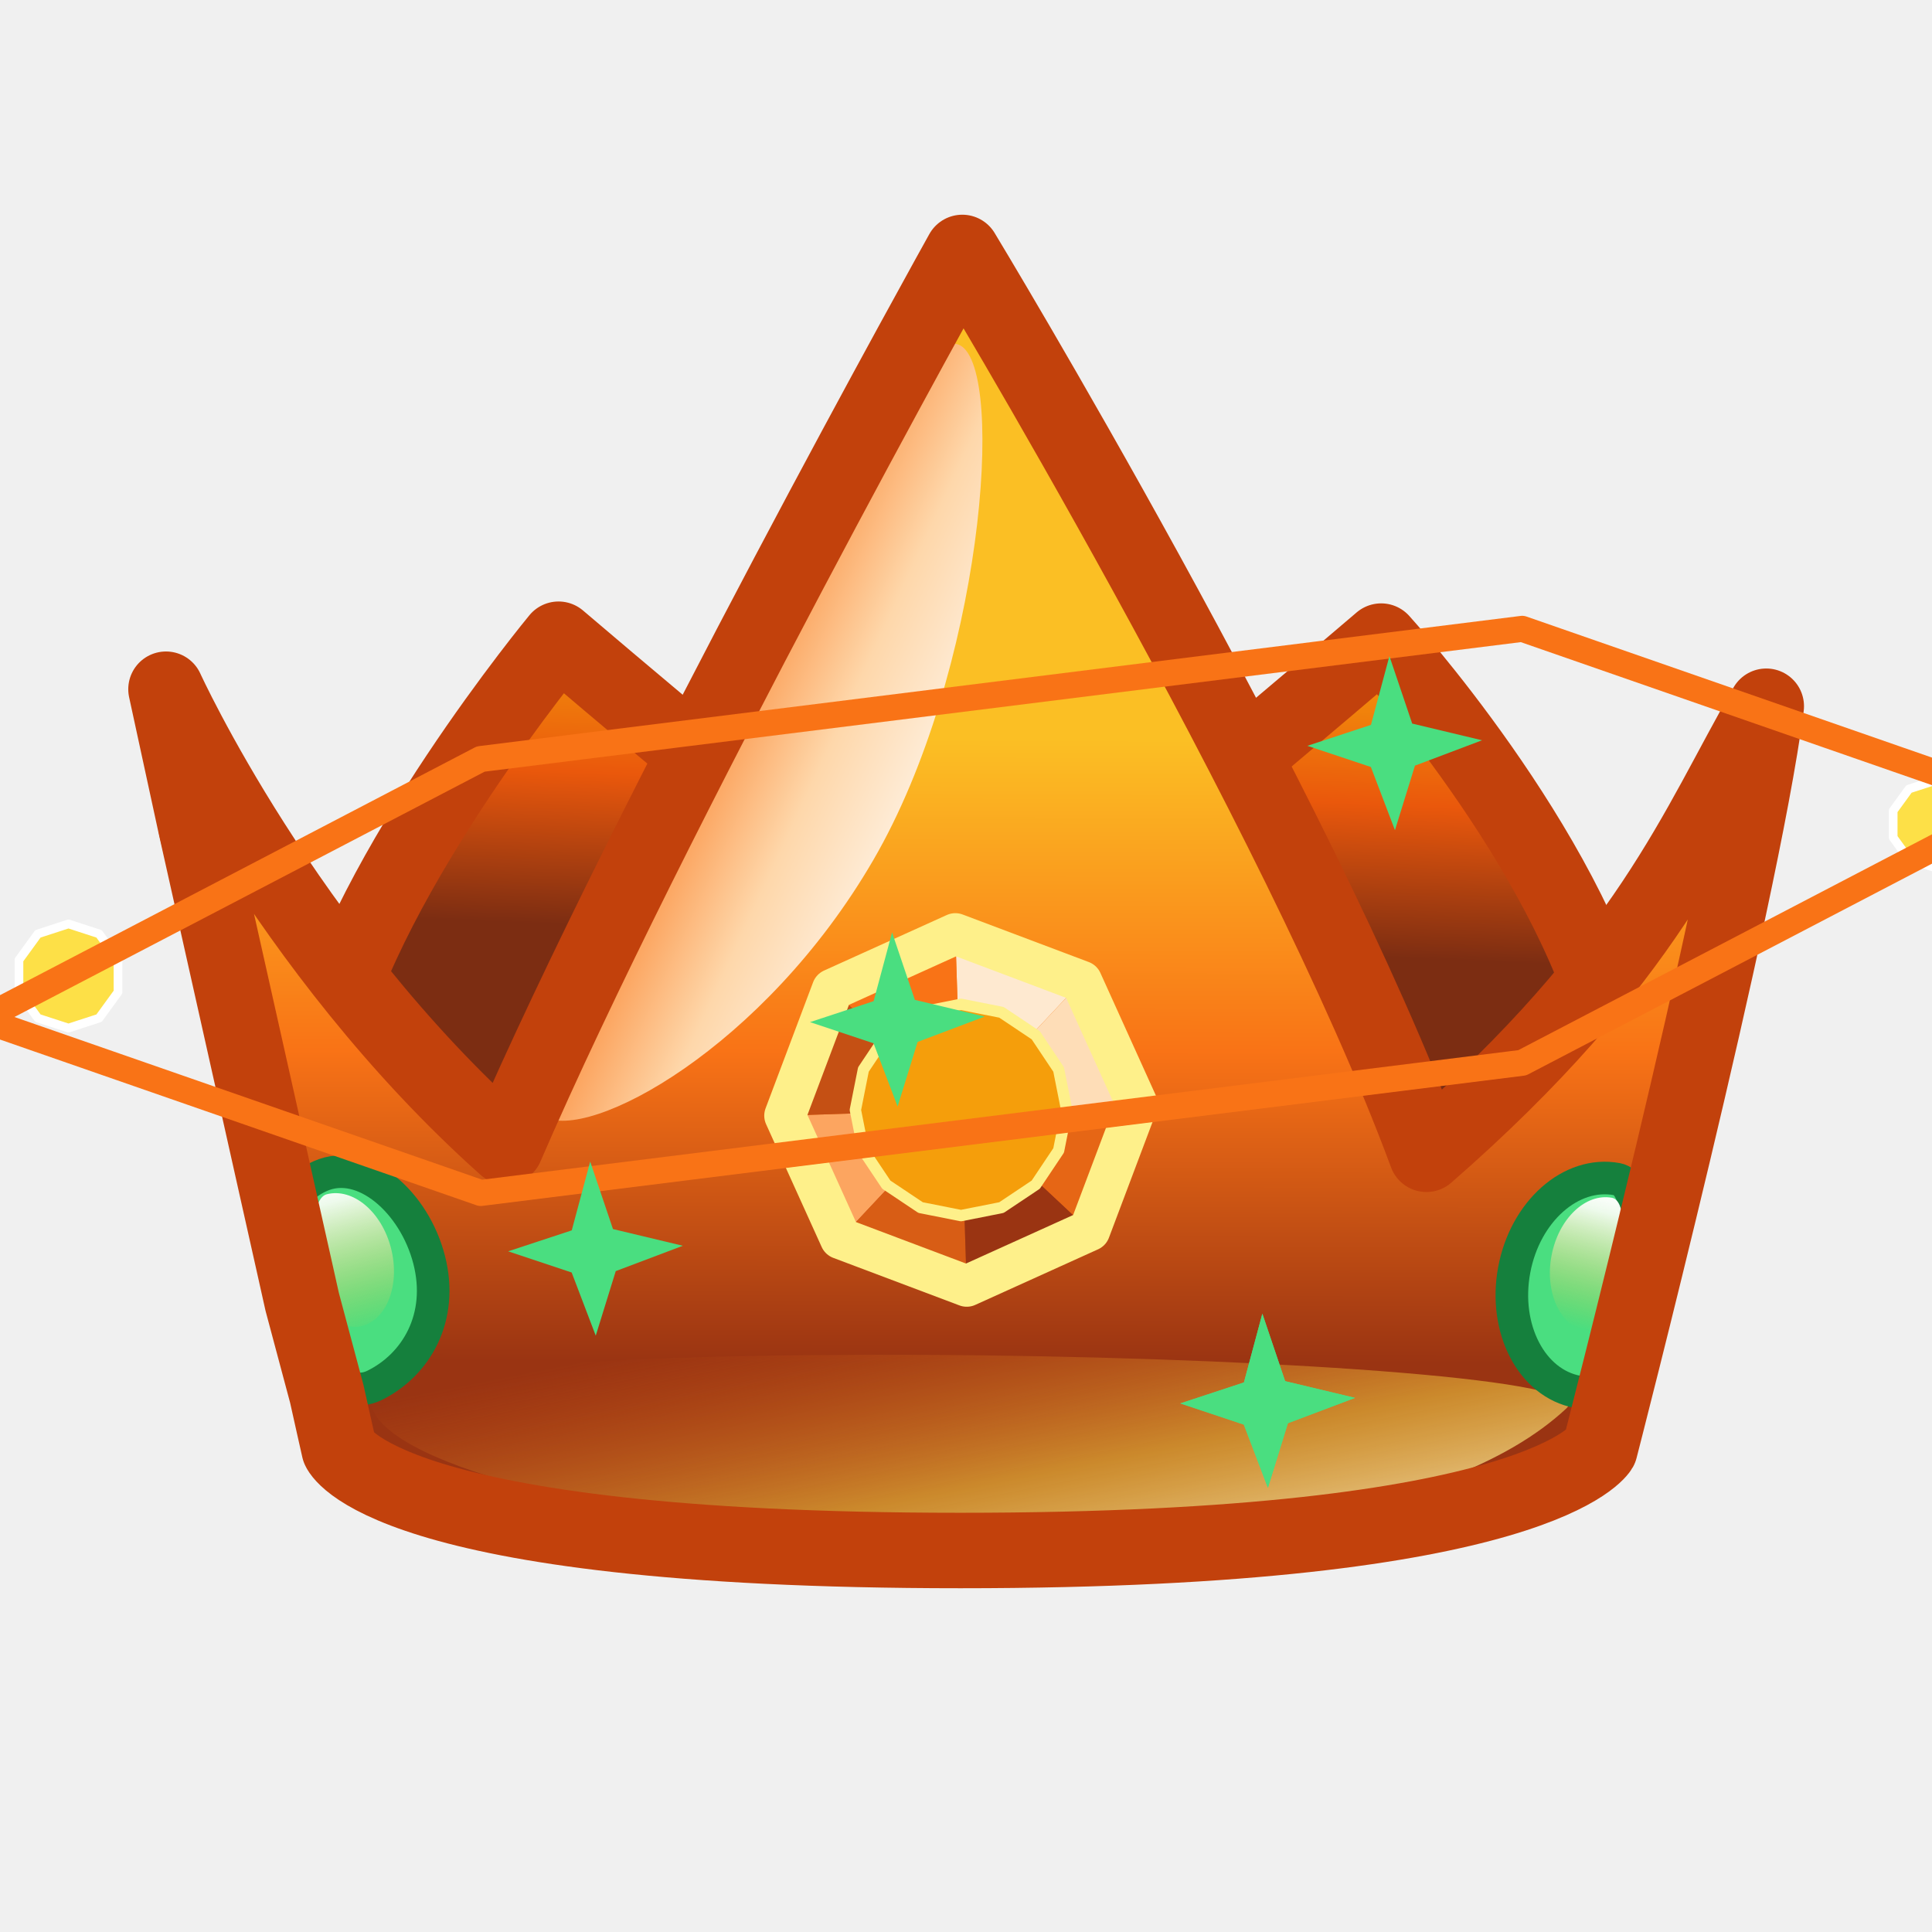
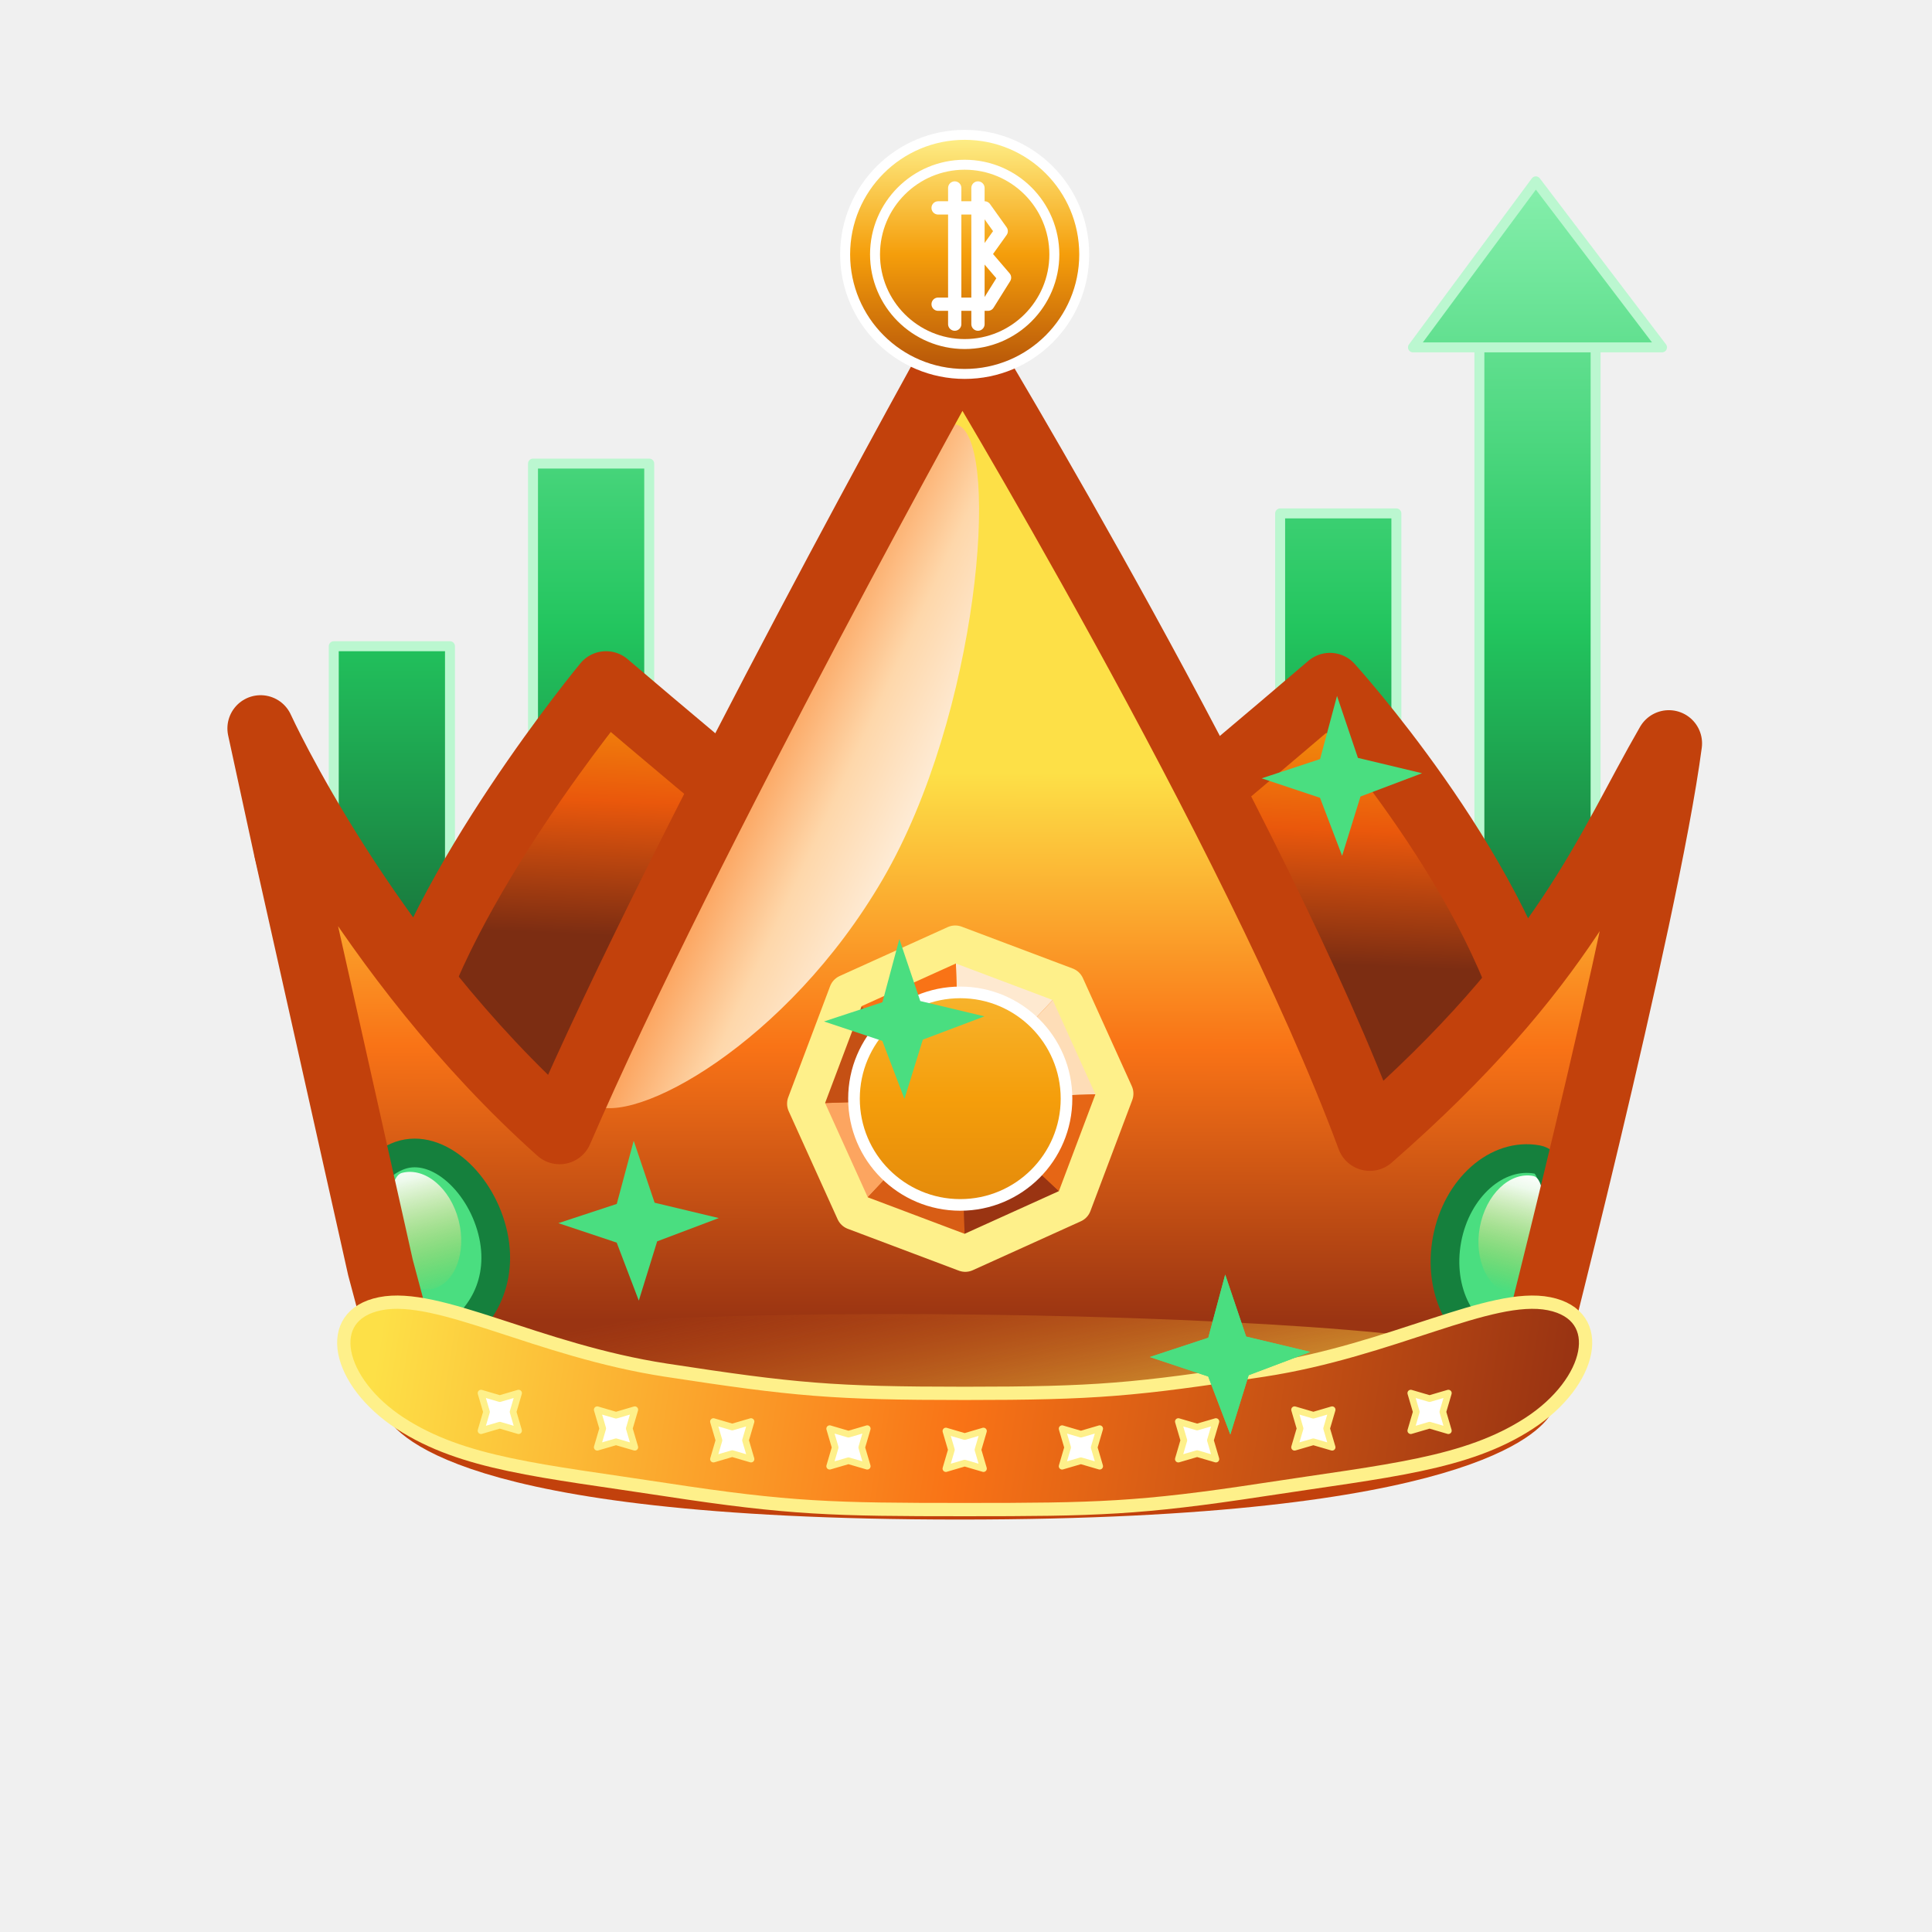
<svg xmlns="http://www.w3.org/2000/svg" viewBox="0 0 512 512" width="512" height="512">
  <defs>
-     <linearGradient id="lg_1" gradientUnits="userSpaceOnUse" x1="-2" y1="-60" x2="-5.258" y2="21.203">
+     <linearGradient id="lg_1" gradientUnits="userSpaceOnUse" x1="0" y1="-210" x2="0" y2="60">
+       <stop offset="0%" stop-color="#86efac" stop-opacity="1" />
+       <stop offset="50%" stop-color="#22c55e" stop-opacity="1" />
+       <stop offset="100%" stop-color="#14532d" stop-opacity="1" />
+     </linearGradient>
+     <linearGradient id="lg_2" gradientUnits="userSpaceOnUse" x1="-2" y1="-60" x2="-5.258" y2="21.203">
      <stop offset="0%" stop-color="#f59e0b" stop-opacity="1" />
      <stop offset="50%" stop-color="#ea580c" stop-opacity="1" />
      <stop offset="100%" stop-color="#7c2d12" stop-opacity="1" />
    </linearGradient>
-     <linearGradient id="lg_2" gradientUnits="userSpaceOnUse" x1="4" y1="-32" x2="3.742" y2="133.203">
-       <stop offset="0%" stop-color="#fbbf24" stop-opacity="1" />
+     <linearGradient id="lg_3" gradientUnits="userSpaceOnUse" x1="4" y1="-32" x2="3.742" y2="133.203">
+       <stop offset="0%" stop-color="#fde047" stop-opacity="1" />
      <stop offset="50%" stop-color="#f97316" stop-opacity="1" />
      <stop offset="100%" stop-color="#9a3412" stop-opacity="1" />
    </linearGradient>
-     <linearGradient id="lg_3" gradientUnits="userSpaceOnUse" x1="27.309" y1="66.784" x2="4.446" y2="-49.105">
+     <linearGradient id="lg_4" gradientUnits="userSpaceOnUse" x1="27.309" y1="66.784" x2="4.446" y2="-49.105">
      <stop offset="5%" stop-color="#ffffff" stop-opacity="1" />
      <stop offset="51%" stop-color="#fde047" stop-opacity="0.5" />
      <stop offset="96%" stop-color="#f97316" stop-opacity="0" />
    </linearGradient>
-     <linearGradient id="lg_4" gradientUnits="userSpaceOnUse" x1="57.574" y1="32.762" x2="-27.768" y2="-6.745">
+     <linearGradient id="lg_5" gradientUnits="userSpaceOnUse" x1="0" y1="-120" x2="0" y2="120">
+       <stop offset="0%" stop-color="#fef08a" stop-opacity="1" />
+       <stop offset="50%" stop-color="#f59e0b" stop-opacity="1" />
+       <stop offset="100%" stop-color="#b45309" stop-opacity="1" />
+     </linearGradient>
+     <linearGradient id="lg_6" gradientUnits="userSpaceOnUse" x1="57.574" y1="32.762" x2="-27.768" y2="-6.745">
      <stop offset="0%" stop-color="#ffffff" stop-opacity="1" />
      <stop offset="50%" stop-color="#fed7aa" stop-opacity="1" />
      <stop offset="100%" stop-color="#f97316" stop-opacity="1" />
    </linearGradient>
-     <linearGradient id="lg_5" gradientUnits="userSpaceOnUse" x1="7.756" y1="-20.683" x2="-2.837" y2="18.433">
+     <linearGradient id="lg_7" gradientUnits="userSpaceOnUse" x1="7.756" y1="-20.683" x2="-2.837" y2="18.433">
      <stop offset="5%" stop-color="#ffffff" stop-opacity="1" />
      <stop offset="12%" stop-color="#fefefb" stop-opacity="0.955" />
      <stop offset="18%" stop-color="#fefdf7" stop-opacity="0.909" />
      <stop offset="57%" stop-color="#f8df95" stop-opacity="0.455" />
      <stop offset="96%" stop-color="#f1c234" stop-opacity="0" />
    </linearGradient>
-     <linearGradient id="lg_6" gradientUnits="userSpaceOnUse" x1="-7.728" y1="-23.592" x2="4.54" y2="21.275">
+     <linearGradient id="lg_8" gradientUnits="userSpaceOnUse" x1="-7.728" y1="-23.592" x2="4.54" y2="21.275">
      <stop offset="5%" stop-color="#ffffff" stop-opacity="1" />
      <stop offset="12%" stop-color="#fefefb" stop-opacity="0.955" />
      <stop offset="18%" stop-color="#fefdf7" stop-opacity="0.909" />
      <stop offset="57%" stop-color="#f8df95" stop-opacity="0.455" />
      <stop offset="96%" stop-color="#f1c234" stop-opacity="0" />
    </linearGradient>
+     <linearGradient id="lg_9" gradientUnits="userSpaceOnUse" x1="-175" y1="130" x2="175" y2="185">
+       <stop offset="0%" stop-color="#fde047" stop-opacity="1" />
+       <stop offset="50%" stop-color="#f97316" stop-opacity="1" />
+       <stop offset="100%" stop-color="#9a3412" stop-opacity="1" />
+     </linearGradient>
+     <linearGradient id="lg_10" gradientUnits="userSpaceOnUse" x1="0" y1="-224" x2="0" y2="-152">
+       <stop offset="0%" stop-color="#fef08a" stop-opacity="1" />
+       <stop offset="50%" stop-color="#f59e0b" stop-opacity="1" />
+       <stop offset="100%" stop-color="#b45309" stop-opacity="1" />
+     </linearGradient>
  </defs>
-   <g transform="translate(192.95, 209.20)">
-     <g transform="translate(63.07, 18.70) scale(1.000, 1.000) translate(0.00, 0.00)">
-       <g transform="translate(0, 0) rotate(0) scale(1, 1) translate(0, 0)">
-         <path d="M -108.00 -58.50 C -108.00 -58.50, -158.50 2.50, -170.00 49.50 C -195.50 20.50, -204.00 -8.50, -204.00 -8.50 L -165.00 150.00 L 168.50 150.00 L 172.49 133.24 L 173.42 129.30 L 174.33 125.46 L 175.05 122.44 L 175.96 118.61 L 177.43 112.44 L 179.84 102.32 L 186.24 75.38 L 197.65 27.40 L 199.25 20.66 L 205.00 -3.50 C 205.00 -3.50, 190.50 30.50, 172.00 46.50 C 159.50 -3.50, 110.00 -58.00, 110.00 -58.00 C 110.00 -58.00, 16.50 22.00, 1.50 30.50 C -26.00 11.50, -108.00 -58.50, -108.00 -58.50 Z" fill="url(#lg_1)" fill-opacity="1" stroke="#c2410c" stroke-width="20" stroke-linecap="round" stroke-linejoin="round" />
-       </g>
-     </g>
-     <g transform="translate(63.07, 18.70) scale(1.000, 1.000) translate(0.00, 0.00)">
-       <g transform="translate(0, 0) rotate(0) scale(1, 1) translate(0, 0)">
-         <path d="M -1.00 -161.00 C -1.00 -161.00, -84.00 -12.00, -122.00 76.00 C -180.00 22.00, -212.00 -44.00, -212.00 -44.00 L -204.22 -9.24 L -201.37 3.50 L -195.97 27.61 L -191.99 45.38 L -186.47 70.03 L -183.12 85.01 L -177.84 108.57 L -175.94 117.08 L -170.27 142.40 L -168.44 150.56 L -167.00 157.00 C -167.00 157.00, -155.50 183.00, -1.50 183.00 C 152.50 183.00, 168.00 156.00, 168.00 156.00 C 168.00 156.00, 205.50 9.50, 212.50 -43.50 C 194.00 -11.50, 181.00 26.50, 122.00 78.00 C 88.00 -14.00, -1.00 -161.00, -1.00 -161.00 Z" fill="url(#lg_2)" fill-opacity="1" stroke="none" stroke-width="0" stroke-linecap="round" stroke-linejoin="round" />
+   <g transform="translate(252.95, 269.20) scale(0.880, 0.880) translate(-60, -60)">
+     <g transform="translate(63.07, 18.70) scale(1.000, 1.000) translate(0.00, 0.00)">
+       <g transform="translate(0, 0) rotate(0) scale(1, 1) translate(0, 0)">
+         <path d="M -190.00 60.00 L -190.00 -70.00 L -155.00 -70.00 L -155.00 60.00 L -190.00 60.00 Z" fill="url(#lg_1)" fill-opacity="1" stroke="#bbf7d0" stroke-width="3" stroke-linecap="round" stroke-linejoin="round" />
+         <path d="M -130.00 60.00 L -130.00 -125.00 L -95.00 -125.00 L -95.00 60.00 L -130.00 60.00 Z" fill="url(#lg_1)" fill-opacity="1" stroke="#bbf7d0" stroke-width="3" stroke-linecap="round" stroke-linejoin="round" />
+         <path d="M 95.00 60.00 L 95.00 -110.00 L 130.00 -110.00 L 130.00 60.00 L 95.00 60.00 Z" fill="url(#lg_1)" fill-opacity="1" stroke="#bbf7d0" stroke-width="3" stroke-linecap="round" stroke-linejoin="round" />
+         <path d="M 155.00 60.00 L 155.00 -165.00 L 190.00 -165.00 L 190.00 60.00 L 155.00 60.00 Z" fill="url(#lg_1)" fill-opacity="1" stroke="#bbf7d0" stroke-width="3" stroke-linecap="round" stroke-linejoin="round" />
+         <path d="M 172.00 -210.00 L 210.00 -160.00 L 135.00 -160.00 L 172.00 -210.00 Z" fill="url(#lg_1)" fill-opacity="1" stroke="#bbf7d0" stroke-width="3" stroke-linecap="round" stroke-linejoin="round" />
+       </g>
+     </g>
+     <g transform="translate(63.07, 18.70) scale(1.000, 1.000) translate(0.00, 0.00)">
+       <g transform="translate(0, 0) rotate(0) scale(1, 1) translate(0, 0)">
+         <path d="M -108.00 -58.50 C -108.00 -58.50, -158.50 2.50, -170.00 49.50 C -195.50 20.50, -204.00 -8.50, -204.00 -8.50 L -165.00 150.00 L 168.50 150.00 L 172.49 133.24 L 173.42 129.30 L 174.33 125.46 L 175.05 122.44 L 175.96 118.61 L 177.43 112.44 L 179.84 102.32 L 186.24 75.38 L 197.65 27.40 L 199.25 20.66 L 205.00 -3.50 C 205.00 -3.50, 190.50 30.50, 172.00 46.50 C 159.50 -3.50, 110.00 -58.00, 110.00 -58.00 C 110.00 -58.00, 16.50 22.00, 1.50 30.50 C -26.00 11.50, -108.00 -58.50, -108.00 -58.50 Z" fill="url(#lg_2)" fill-opacity="1" stroke="#c2410c" stroke-width="20" stroke-linecap="round" stroke-linejoin="round" />
+       </g>
+     </g>
+     <g transform="translate(63.07, 18.70) scale(1.000, 1.000) translate(0.00, 0.00)">
+       <g transform="translate(0, 0) rotate(0) scale(1, 1) translate(0, 0)">
+         <path d="M -1.00 -161.00 C -1.00 -161.00, -84.00 -12.00, -122.00 76.00 C -180.00 22.00, -212.00 -44.00, -212.00 -44.00 L -204.22 -9.24 L -201.37 3.50 L -195.97 27.61 L -191.99 45.38 L -186.47 70.03 L -183.12 85.01 L -177.84 108.57 L -175.94 117.08 L -170.27 142.40 L -168.44 150.56 L -167.00 157.00 C -167.00 157.00, -155.50 183.00, -1.50 183.00 C 152.50 183.00, 168.00 156.00, 168.00 156.00 C 168.00 156.00, 205.50 9.50, 212.50 -43.50 C 194.00 -11.50, 181.00 26.50, 122.00 78.00 C 88.00 -14.00, -1.00 -161.00, -1.00 -161.00 Z" fill="url(#lg_3)" fill-opacity="1" stroke="none" stroke-width="0" stroke-linecap="round" stroke-linejoin="round" />
      </g>
    </g>
    <g transform="translate(62.10, 171.03) scale(1.000, 1.000) translate(0.00, 0.00)">
      <g transform="translate(2, 3.5) rotate(0) scale(1, 1) translate(0, 0)">
-         <path d="M 158.11 -10.54 C 173.85 -25.31, -164.96 -32.99, -158.55 -10.98 C -149.09 21.51, 94.18 49.48, 158.11 -10.54 Z" fill="url(#lg_3)" fill-opacity="1" stroke="none" stroke-width="0" stroke-linecap="round" stroke-linejoin="round" />
+         <path d="M 158.11 -10.54 C 173.85 -25.31, -164.96 -32.99, -158.55 -10.98 C -149.09 21.51, 94.18 49.48, 158.11 -10.54 Z" fill="url(#lg_4)" fill-opacity="1" stroke="none" stroke-width="0" stroke-linecap="round" stroke-linejoin="round" />
      </g>
    </g>
    <g transform="translate(61.73, 84.95) scale(1.000, 1.000) translate(-265.17, -339.65)">
      <g transform="translate(265.173, 339.648) rotate(0) scale(1, 1) translate(0, 0)">
        <path d="M 0.00 0.00 L 0.00 0.00 L 0.00 0.00 L 0.00 0.00 Z" fill="#fee1bf" fill-opacity="1" stroke="none" stroke-width="0" stroke-linecap="round" stroke-linejoin="round" />
      </g>
      <g transform="translate(241.849, 356.673) rotate(0) scale(1, 1) translate(0, 0)">
        <path d="M 23.32 -17.02 L -8.59 17.02 L -23.32 -15.51 L -23.32 -15.52 L 23.32 -17.02 L 23.32 -17.02 Z" fill="#fca560" fill-opacity="1" stroke="none" stroke-width="0" stroke-linecap="round" stroke-linejoin="round" />
      </g>
      <g transform="translate(265.173, 339.648) rotate(0) scale(1, 1) translate(0, 0)">
        <path d="M 0.00 0.00 L 0.00 0.00 L 0.00 0.00 L 0.00 0.00 L 0.00 0.00 Z" fill="#fed7aa" fill-opacity="1" stroke="none" stroke-width="0" stroke-linecap="round" stroke-linejoin="round" />
      </g>
      <g transform="translate(241.85, 324.443) rotate(0) scale(1, 1) translate(0, 0)">
        <path d="M 23.32 15.21 L -23.32 16.71 L -10.73 -16.71 L -10.73 -16.71 L 23.32 15.21 L 23.32 15.21 Z" fill="#c55014" fill-opacity="1" stroke="none" stroke-width="0" stroke-linecap="round" stroke-linejoin="round" />
      </g>
      <g transform="translate(265.173, 339.648) rotate(0) scale(1, 1) translate(0, 0)">
        <path d="M 0.00 0.00 L 0.00 0.00 L 0.00 0.00 L 0.00 0.00 Z" fill="#fed7aa" fill-opacity="1" stroke="none" stroke-width="0" stroke-linecap="round" stroke-linejoin="round" />
      </g>
      <g transform="translate(280.378, 316.325) rotate(0) scale(1, 1) translate(0, 0)">
        <path d="M -15.21 23.32 L -16.71 -23.32 L 16.71 -10.73 L 16.71 -10.73 L -15.21 23.32 L -15.21 23.32 Z" fill="#fee9d0" fill-opacity="1" stroke="none" stroke-width="0" stroke-linecap="round" stroke-linejoin="round" />
      </g>
      <g transform="translate(249.967, 362.971) rotate(0) scale(1, 1) translate(0, 0)">
        <path d="M -16.71 10.73 L 15.21 -23.32 L 16.71 23.32 L -16.71 10.73 L -16.71 10.73 Z" fill="#d85d15" fill-opacity="1" stroke="none" stroke-width="0" stroke-linecap="round" stroke-linejoin="round" />
      </g>
      <g transform="translate(248.148, 316.325) rotate(0) scale(1, 1) translate(0, 0)">
        <path d="M -17.02 -8.59 L 15.51 -23.32 L 15.52 -23.32 L 17.02 23.32 L -17.02 -8.59 Z" fill="#f97316" fill-opacity="1" stroke="none" stroke-width="0" stroke-linecap="round" stroke-linejoin="round" />
      </g>
      <g transform="translate(282.198, 362.972) rotate(0) scale(1, 1) translate(0, 0)">
        <path d="M -17.02 -23.32 L -17.02 -23.32 L 17.02 8.59 L -15.51 23.32 L -15.52 23.32 L -17.02 -23.32 L -17.02 -23.32 Z" fill="#9a3412" fill-opacity="1" stroke="none" stroke-width="0" stroke-linecap="round" stroke-linejoin="round" />
      </g>
      <g transform="translate(288.497, 322.623) rotate(0) scale(1, 1) translate(0, 0)">
        <path d="M -23.32 17.02 L 8.60 -17.02 L 23.32 15.51 L 23.32 15.52 L -23.32 17.02 L -23.32 17.02 Z" fill="#feddb7" fill-opacity="1" stroke="none" stroke-width="0" stroke-linecap="round" stroke-linejoin="round" />
      </g>
      <g transform="translate(288.496, 354.854) rotate(0) scale(1, 1) translate(0, 0)">
        <path d="M 23.32 -16.71 L 10.73 16.71 L 10.73 16.71 L -23.32 -15.21 L 23.32 -16.71 Z" fill="#e66615" fill-opacity="1" stroke="none" stroke-width="0" stroke-linecap="round" stroke-linejoin="round" />
      </g>
      <g transform="translate(265.173, 339.648) rotate(0) scale(1, 1) translate(0, 0)">
        <path d="M 19.43 18.21 L 26.62 -0.86 L 18.21 -19.43 L -0.86 -26.62 L -19.43 -18.21 L -26.62 0.86 L -18.21 19.43 L 0.86 26.62 L 19.43 18.21 Z" fill="#fdbe85" fill-opacity="1" stroke="none" stroke-width="0" stroke-linecap="round" stroke-linejoin="round" />
      </g>
      <g transform="translate(265.173, 339.649) rotate(0) scale(1, 1) translate(0, 0)">
        <path d="M 31.92 -34.05 L 31.92 -34.05 L -1.51 -46.65 L -1.51 -46.65 L -34.05 -31.92 L -34.05 -31.92 L -46.65 1.51 L -46.65 1.51 L -31.92 34.05 L -31.92 34.05 L 1.51 46.65 L 1.51 46.65 L 34.05 31.92 L 34.05 31.92 L 46.65 -1.51 L 46.65 -1.51 L 31.92 -34.05 Z" fill="none" fill-opacity="1" stroke="#fef08a" stroke-width="11" stroke-linecap="round" stroke-linejoin="round" />
      </g>
      <g transform="translate(265.173, 339.649) rotate(0) scale(1, 1) translate(0, 0)">
-         <path d="M -8.00 -16.00 L 6.00 -16.00 L 12.00 -10.00 L 7.00 -2.00 L 14.00 4.00 L 8.00 15.00 L -8.00 15.00 L -8.00 -16.00 Z" fill="none" fill-opacity="1" stroke="#ffffff" stroke-width="4.2" stroke-linecap="round" stroke-linejoin="round" />
-         <path d="M -3.00 -22.00 L -3.00 22.00" fill="none" fill-opacity="1" stroke="#ffffff" stroke-width="4.2" stroke-linecap="round" stroke-linejoin="round" />
-         <path d="M 4.00 -22.00 L 4.00 22.00" fill="none" fill-opacity="1" stroke="#ffffff" stroke-width="4.2" stroke-linecap="round" stroke-linejoin="round" />
+         <path d="M -9.00 -17.00 L 7.00 -17.00 L 13.00 -10.00 L 7.00 -2.00 L 15.00 5.00 L 9.00 16.00 L -9.00 16.00" fill="none" fill-opacity="1" stroke="#ffffff" stroke-width="4.5" stroke-linecap="round" stroke-linejoin="round" />
+         <path d="M -3.00 -24.00 L -3.00 24.00" fill="none" fill-opacity="1" stroke="#ffffff" stroke-width="4.5" stroke-linecap="round" stroke-linejoin="round" />
+         <path d="M 5.00 -24.00 L 5.00 24.00" fill="none" fill-opacity="1" stroke="#ffffff" stroke-width="4.5" stroke-linecap="round" stroke-linejoin="round" />
      </g>
      <g transform="translate(265.173, 339.649) rotate(0) scale(1, 1) translate(0, 0)">
-         <path d="M 0.00 -28.00 L 10.72 -25.87 L 19.80 -19.80 L 25.87 -10.72 L 28.00 0.00 L 25.87 10.72 L 19.80 19.80 L 10.72 25.87 L 0.00 28.00 L -10.72 25.87 L -19.80 19.80 L -25.87 10.72 L -28.00 0.00 L -25.87 -10.72 L -19.80 -19.80 L -10.72 -25.87 L 0.00 -28.00 Z" fill="#f59e0b" fill-opacity="1" stroke="#fef08a" stroke-width="3" stroke-linecap="round" stroke-linejoin="round" />
+         <path d="M 0.00 -32.00 C 17.67 -32.00, 32.00 -17.67, 32.00 0.00 C 32.00 17.67, 17.67 32.00, 0.00 32.00 C -17.67 32.00, -32.00 17.67, -32.00 0.00 C -32.00 -17.67, -17.67 -32.00, 0.00 -32.00 Z" fill="url(#lg_5)" fill-opacity="1" stroke="#ffffff" stroke-width="3.5" stroke-linecap="round" stroke-linejoin="round" />
      </g>
    </g>
    <g transform="translate(7.69, -15.15) scale(1.000, 1.000) translate(0.00, 0.00)">
      <g transform="translate(0, 0) rotate(0) scale(1, 1) translate(0, 0)">
-         <path d="M 53.92 -102.47 C 66.00 -95.44, 59.61 -15.67, 30.75 33.95 C 1.89 83.58, -44.68 108.83, -56.76 101.81 C -68.84 94.78, -41.86 58.14, -12.99 8.51 C 15.87 -41.11, 41.84 -109.49, 53.92 -102.47 Z" fill="url(#lg_4)" fill-opacity="1" stroke="none" stroke-width="0" stroke-linecap="round" stroke-linejoin="round" />
+         <path d="M 53.92 -102.47 C 66.00 -95.44, 59.61 -15.67, 30.75 33.95 C 1.89 83.58, -44.68 108.83, -56.76 101.81 C -68.84 94.78, -41.86 58.14, -12.99 8.51 C 15.87 -41.11, 41.84 -109.49, 53.92 -102.47 Z" fill="url(#lg_6)" fill-opacity="1" stroke="none" stroke-width="0" stroke-linecap="round" stroke-linejoin="round" />
      </g>
    </g>
    <g transform="translate(224.34, 131.35) scale(1.000, 1.000) translate(-420.29, -366.05)">
      <g transform="translate(420.285, 366.047) rotate(0) scale(1, 1) translate(0, 0)">
        <path d="M 0.76 28.30 C -11.39 26.04, -18.90 11.60, -16.01 -3.97 C -13.12 -19.53, -0.93 -30.32, 11.22 -28.06 C 23.38 -25.81, 12.91 30.55, 0.76 28.30 Z" fill="#4ade80" fill-opacity="1" stroke="#15803d" stroke-width="8.638" stroke-linecap="round" stroke-linejoin="round" />
      </g>
      <g transform="translate(423.467, 360.626) rotate(0) scale(1, 1) translate(0, 0)">
-         <path d="M 0.13 17.82 C -6.90 16.51, -11.13 7.50, -9.31 -2.30 C -7.49 -12.11, -0.31 -19.00, 6.72 -17.70 C 13.76 -16.39, 7.17 19.13, 0.13 17.82 Z" fill="url(#lg_5)" fill-opacity="1" stroke="none" stroke-width="0" stroke-linecap="round" stroke-linejoin="round" />
+         <path d="M 0.13 17.82 C -6.90 16.51, -11.13 7.50, -9.31 -2.30 C -7.49 -12.11, -0.31 -19.00, 6.72 -17.70 C 13.76 -16.39, 7.17 19.13, 0.13 17.82 Z" fill="url(#lg_7)" fill-opacity="1" stroke="none" stroke-width="0" stroke-linecap="round" stroke-linejoin="round" />
      </g>
    </g>
    <g transform="translate(-95.31, 130.00) scale(1.000, 1.000) translate(-100.64, -364.70)">
      <g transform="translate(100.638, 364.696) rotate(0) scale(1, 1) translate(0, 0)">
        <path d="M 1.54 27.98 C 12.64 22.55, 20.03 9.98, 16.09 -5.35 C 12.15 -20.68, -1.40 -32.52, -12.71 -27.54 C -37.39 -16.70, -15.76 36.43, 1.54 27.98 Z" fill="#4ade80" fill-opacity="1" stroke="#15803d" stroke-width="8.638" stroke-linecap="round" stroke-linejoin="round" />
      </g>
      <g transform="translate(97.237, 359.375) rotate(0) scale(1, 1) translate(0, 0)">
-         <path d="M 1.32 17.61 C 8.31 16.10, 11.86 6.56, 9.38 -3.11 C 6.90 -12.77, -0.73 -19.16, -7.66 -17.38 C -14.59 -15.60, -11.49 20.38, 1.32 17.61 Z" fill="url(#lg_6)" fill-opacity="1" stroke="none" stroke-width="0" stroke-linecap="round" stroke-linejoin="round" />
+         <path d="M 1.32 17.61 C 8.31 16.10, 11.86 6.56, 9.38 -3.11 C 6.90 -12.77, -0.73 -19.16, -7.66 -17.38 C -14.59 -15.60, -11.49 20.38, 1.32 17.61 Z" fill="url(#lg_8)" fill-opacity="1" stroke="none" stroke-width="0" stroke-linecap="round" stroke-linejoin="round" />
      </g>
    </g>
    <g transform="translate(63.07, 18.70) scale(1.000, 1.000) translate(0.00, 0.00)">
      <g transform="translate(0, 0) rotate(0) scale(1, 1) translate(0, 0)">
        <path d="M -1.00 -161.00 C -1.00 -161.00, -84.00 -12.00, -122.00 76.00 C -180.68 23.63, -212.03 -45.25, -212.03 -45.25 L -204.22 -9.24 L -201.37 3.50 L -195.97 27.61 L -191.99 45.38 L -186.47 70.03 L -183.12 85.01 L -177.84 108.57 L -175.94 117.08 L -169.41 141.51 L -167.59 149.67 L -166.14 156.11 C -166.14 156.11, -155.50 183.00, -1.50 183.00 C 152.50 183.00, 168.00 156.00, 168.00 156.00 C 168.00 156.00, 205.06 12.26, 212.06 -40.74 C 193.56 -8.74, 181.00 26.50, 122.00 78.00 C 88.00 -14.00, -1.00 -161.00, -1.00 -161.00 Z" fill="none" fill-opacity="1" stroke="#c2410c" stroke-width="20" stroke-linecap="round" stroke-linejoin="round" />
      </g>
    </g>
-     <g transform="translate(0.00, 0.00) scale(1.150, 1.150) translate(0.00, 0.00)">
-       <g transform="translate(63, 18) rotate(0) scale(1, 1) translate(0, 0)">
-         <path d="M -215.00 13.00 L -207.95 15.29 L -203.59 21.29 L -203.59 28.71 L -207.95 34.71 L -215.00 37.00 L -222.05 34.71 L -226.41 28.71 L -226.41 21.29 L -222.05 15.29 L -215.00 13.00 Z" fill="#fde047" fill-opacity="1" stroke="#ffffff" stroke-width="2" stroke-linecap="round" stroke-linejoin="round" />
-         <path d="M 215.00 -20.00 L 220.88 -18.09 L 224.51 -13.09 L 224.51 -6.91 L 220.88 -1.91 L 215.00 0.00 L 209.12 -1.91 L 205.49 -6.91 L 205.49 -13.09 L 209.12 -18.09 L 215.00 -20.00 Z" fill="#fde047" fill-opacity="1" stroke="#ffffff" stroke-width="2" stroke-linecap="round" stroke-linejoin="round" />
-       </g>
-       <g transform="translate(63, 18) rotate(0) scale(1, 1) translate(0, 0)">
-         <path d="M -235.00 35.00 L -120.00 -25.00 L 120.00 -55.00 L 235.00 -15.00 L 120.00 45.00 L -120.00 75.00 L -235.00 35.00 Z" fill="none" fill-opacity="1" stroke="#f97316" stroke-width="6" stroke-linecap="round" stroke-linejoin="round" />
-       </g>
-     </g>
-     <g transform="translate(176.66, -12.26) scale(1.150, 1.150) translate(0.00, 0.00)">
-       <g transform="translate(0, 0) rotate(0) scale(1, 1) translate(0, 0)">
-         <path d="M -1.22 -20.06 L 4.03 -4.51 L 20.13 -0.66 L 4.67 5.18 L 0.06 20.06 L -5.49 5.50 L -20.13 0.62 L -5.47 -4.21 L -1.22 -20.06 Z" fill="#4ade80" fill-opacity="1" stroke="none" stroke-width="0" stroke-linecap="round" stroke-linejoin="round" />
-       </g>
-     </g>
-     <g transform="translate(-35.14, 121.70) scale(1.150, 1.150) translate(0.00, 0.00)">
-       <g transform="translate(0, 0) rotate(0) scale(1, 1) translate(0, 0)">
-         <path d="M -1.22 -20.06 L 4.03 -4.51 L 20.13 -0.66 L 4.67 5.18 L 0.06 20.06 L -5.49 5.50 L -20.13 0.62 L -5.47 -4.21 L -1.22 -20.06 Z" fill="#4ade80" fill-opacity="1" stroke="none" stroke-width="0" stroke-linecap="round" stroke-linejoin="round" />
-       </g>
-     </g>
-     <g transform="translate(44.86, 60.96) scale(1.150, 1.150) translate(0.00, 0.00)">
-       <g transform="translate(0, 0) rotate(0) scale(1, 1) translate(0, 0)">
-         <path d="M -1.22 -20.06 L 4.03 -4.51 L 20.13 -0.66 L 4.67 5.18 L 0.06 20.06 L -5.49 5.50 L -20.13 0.62 L -5.47 -4.21 L -1.22 -20.06 Z" fill="#4ade80" fill-opacity="1" stroke="none" stroke-width="0" stroke-linecap="round" stroke-linejoin="round" />
-       </g>
-     </g>
-     <g transform="translate(142.99, 162.01) scale(1.150, 1.150) translate(0.00, 0.00)">
-       <g transform="translate(0, 0) rotate(0) scale(1, 1) translate(0, 0)">
-         <path d="M -1.22 -20.06 L 4.03 -4.51 L 20.13 -0.66 L 4.67 5.18 L 0.06 20.06 L -5.49 5.50 L -20.13 0.62 L -5.47 -4.21 L -1.22 -20.06 Z" fill="#4ade80" fill-opacity="1" stroke="none" stroke-width="0" stroke-linecap="round" stroke-linejoin="round" />
-       </g>
-     </g>
-     <g transform="translate(142.99, 162.01) scale(1.150, 1.150) translate(0.00, 0.00)">
+     <g transform="translate(63.07, 18.70) scale(1.000, 1.000) translate(0.00, 0.00)">
+       <g transform="translate(0, 0) rotate(0) scale(1, 1) translate(0, 0)">
+         <path d="M -176.00 128.00 C -158.40 124.48, -128.72 142.06, -90.00 148.00 C -51.28 153.94, -39.60 155.00, 0.00 155.00 C 39.60 155.00, 51.28 153.94, 90.00 148.00 C 128.72 142.06, 158.40 124.48, 176.00 128.00 C 193.60 131.52, 188.92 151.68, 170.00 164.00 C 151.08 176.32, 127.40 178.28, 90.00 184.00 C 52.60 189.72, 39.60 190.00, 0.00 190.00 C -39.60 190.00, -52.60 189.72, -90.00 184.00 C -127.40 178.28, -151.08 176.32, -170.00 164.00 C -188.92 151.68, -193.60 131.52, -176.00 128.00 Z" fill="url(#lg_9)" fill-opacity="1" stroke="#fef08a" stroke-width="4" stroke-linecap="round" stroke-linejoin="round" />
+       </g>
+       <g transform="translate(0, 0) rotate(0) scale(1, 1) translate(0, 0)">
+         <path d="M -134.34 166.24 L -140.00 164.58 L -145.66 166.24 L -144.00 160.58 L -145.66 154.92 L -140.00 156.58 L -134.34 154.92 L -136.00 160.58 L -134.34 166.24 Z" fill="#ffffff" fill-opacity="1" stroke="#fef08a" stroke-width="2" stroke-linecap="round" stroke-linejoin="round" />
+         <path d="M -99.34 171.23 L -105.00 169.58 L -110.66 171.23 L -109.00 165.58 L -110.66 159.92 L -105.00 161.58 L -99.34 159.92 L -101.00 165.58 L -99.34 171.23 Z" fill="#ffffff" fill-opacity="1" stroke="#fef08a" stroke-width="2" stroke-linecap="round" stroke-linejoin="round" />
+         <path d="M -64.34 174.80 L -70.00 173.14 L -75.66 174.80 L -74.00 169.14 L -75.66 163.49 L -70.00 165.14 L -64.34 163.49 L -66.00 169.14 L -64.34 174.80 Z" fill="#ffffff" fill-opacity="1" stroke="#fef08a" stroke-width="2" stroke-linecap="round" stroke-linejoin="round" />
+         <path d="M -29.34 176.94 L -35.00 175.29 L -40.66 176.94 L -39.00 171.29 L -40.66 165.63 L -35.00 167.29 L -29.34 165.63 L -31.00 171.29 L -29.34 176.94 Z" fill="#ffffff" fill-opacity="1" stroke="#fef08a" stroke-width="2" stroke-linecap="round" stroke-linejoin="round" />
+         <path d="M 5.66 177.66 L 0.00 176.00 L -5.66 177.66 L -4.00 172.00 L -5.66 166.34 L 0.00 168.00 L 5.66 166.34 L 4.00 172.00 L 5.66 177.66 Z" fill="#ffffff" fill-opacity="1" stroke="#fef08a" stroke-width="2" stroke-linecap="round" stroke-linejoin="round" />
+         <path d="M 40.66 176.94 L 35.00 175.29 L 29.34 176.94 L 31.00 171.29 L 29.34 165.63 L 35.00 167.29 L 40.66 165.63 L 39.00 171.29 L 40.66 176.94 Z" fill="#ffffff" fill-opacity="1" stroke="#fef08a" stroke-width="2" stroke-linecap="round" stroke-linejoin="round" />
+         <path d="M 75.66 174.80 L 70.00 173.14 L 64.34 174.80 L 66.00 169.14 L 64.34 163.49 L 70.00 165.14 L 75.66 163.49 L 74.00 169.14 L 75.66 174.80 Z" fill="#ffffff" fill-opacity="1" stroke="#fef08a" stroke-width="2" stroke-linecap="round" stroke-linejoin="round" />
+         <path d="M 110.66 171.23 L 105.00 169.58 L 99.34 171.23 L 101.00 165.58 L 99.34 159.92 L 105.00 161.58 L 110.66 159.92 L 109.00 165.58 L 110.66 171.23 Z" fill="#ffffff" fill-opacity="1" stroke="#fef08a" stroke-width="2" stroke-linecap="round" stroke-linejoin="round" />
+         <path d="M 145.66 166.24 L 140.00 164.58 L 134.34 166.24 L 136.00 160.58 L 134.34 154.92 L 140.00 156.58 L 145.66 154.92 L 144.00 160.58 L 145.66 166.24 Z" fill="#ffffff" fill-opacity="1" stroke="#fef08a" stroke-width="2" stroke-linecap="round" stroke-linejoin="round" />
+       </g>
+       <g transform="translate(0, 0) rotate(0) scale(1, 1) translate(0, 0)">
+         <path d="M 0.00 -224.00 C 19.88 -224.00, 36.00 -207.88, 36.00 -188.00 C 36.00 -168.12, 19.88 -152.00, 0.00 -152.00 C -19.88 -152.00, -36.00 -168.12, -36.00 -188.00 C -36.00 -207.88, -19.88 -224.00, 0.00 -224.00 Z" fill="url(#lg_10)" fill-opacity="1" stroke="#ffffff" stroke-width="3" stroke-linecap="round" stroke-linejoin="round" />
+         <path d="M 0.00 -215.00 C 14.91 -215.00, 27.00 -202.91, 27.00 -188.00 C 27.00 -173.09, 14.91 -161.00, 0.00 -161.00 C -14.91 -161.00, -27.00 -173.09, -27.00 -188.00 C -27.00 -202.91, -14.91 -215.00, 0.00 -215.00 Z" fill="url(#lg_10)" fill-opacity="1" stroke="#ffffff" stroke-width="3" stroke-linecap="round" stroke-linejoin="round" />
+       </g>
+       <g transform="translate(0, 0) rotate(0) scale(1, 1) translate(0, 0)">
+         <path d="M -8.00 -202.00 L 6.00 -202.00 L 11.00 -195.00 L 6.00 -188.00 L 12.00 -181.00 L 7.00 -173.00 L -8.00 -173.00" fill="none" fill-opacity="1" stroke="#ffffff" stroke-width="4" stroke-linecap="round" stroke-linejoin="round" />
+         <path d="M -3.00 -208.00 L -3.00 -167.00" fill="none" fill-opacity="1" stroke="#ffffff" stroke-width="4" stroke-linecap="round" stroke-linejoin="round" />
+         <path d="M 4.00 -208.00 L 4.00 -167.00" fill="none" fill-opacity="1" stroke="#ffffff" stroke-width="4" stroke-linecap="round" stroke-linejoin="round" />
+       </g>
+     </g>
+     <g transform="translate(176.66, -12.26) scale(1.200, 1.200) translate(0.00, 0.00)">
+       <g transform="translate(0, 0) rotate(0) scale(1, 1) translate(0, 0)">
+         <path d="M -1.22 -20.06 L 4.03 -4.51 L 20.13 -0.66 L 4.67 5.18 L 0.06 20.06 L -5.49 5.50 L -20.13 0.62 L -5.47 -4.21 L -1.22 -20.06 Z" fill="#4ade80" fill-opacity="1" stroke="none" stroke-width="0" stroke-linecap="round" stroke-linejoin="round" />
+       </g>
+     </g>
+     <g transform="translate(-35.14, 121.70) scale(1.200, 1.200) translate(0.00, 0.00)">
+       <g transform="translate(0, 0) rotate(0) scale(1, 1) translate(0, 0)">
+         <path d="M -1.22 -20.06 L 4.03 -4.51 L 20.13 -0.66 L 4.67 5.18 L 0.06 20.06 L -5.49 5.50 L -20.13 0.62 L -5.47 -4.21 L -1.22 -20.06 Z" fill="#4ade80" fill-opacity="1" stroke="none" stroke-width="0" stroke-linecap="round" stroke-linejoin="round" />
+       </g>
+     </g>
+     <g transform="translate(44.86, 60.96) scale(1.200, 1.200) translate(0.00, 0.00)">
+       <g transform="translate(0, 0) rotate(0) scale(1, 1) translate(0, 0)">
+         <path d="M -1.22 -20.06 L 4.03 -4.51 L 20.13 -0.66 L 4.67 5.18 L 0.06 20.06 L -5.49 5.50 L -20.13 0.62 L -5.47 -4.21 L -1.22 -20.06 Z" fill="#4ade80" fill-opacity="1" stroke="none" stroke-width="0" stroke-linecap="round" stroke-linejoin="round" />
+       </g>
+     </g>
+     <g transform="translate(142.99, 162.01) scale(1.200, 1.200) translate(0.00, 0.00)">
+       <g transform="translate(0, 0) rotate(0) scale(1, 1) translate(0, 0)">
+         <path d="M -1.22 -20.06 L 4.03 -4.51 L 20.13 -0.66 L 4.67 5.18 L 0.06 20.06 L -5.49 5.50 L -20.13 0.62 L -5.47 -4.21 L -1.22 -20.06 Z" fill="#4ade80" fill-opacity="1" stroke="none" stroke-width="0" stroke-linecap="round" stroke-linejoin="round" />
+       </g>
+     </g>
+     <g transform="translate(142.99, 162.01) scale(1.200, 1.200) translate(0.00, 0.00)">
      <g transform="translate(0, 0) rotate(0) scale(1, 1) translate(0, 0)">
        <path d="M -1.22 -20.06 L 4.03 -4.51 L 20.13 -0.66 L 4.67 5.18 L 0.06 20.06 L -5.49 5.50 L -20.13 0.62 L -5.47 -4.21 L -1.22 -20.06 Z" fill="#4ade80" fill-opacity="1" stroke="none" stroke-width="0" stroke-linecap="round" stroke-linejoin="round" />
      </g>
    </g>
  </g>
</svg>
